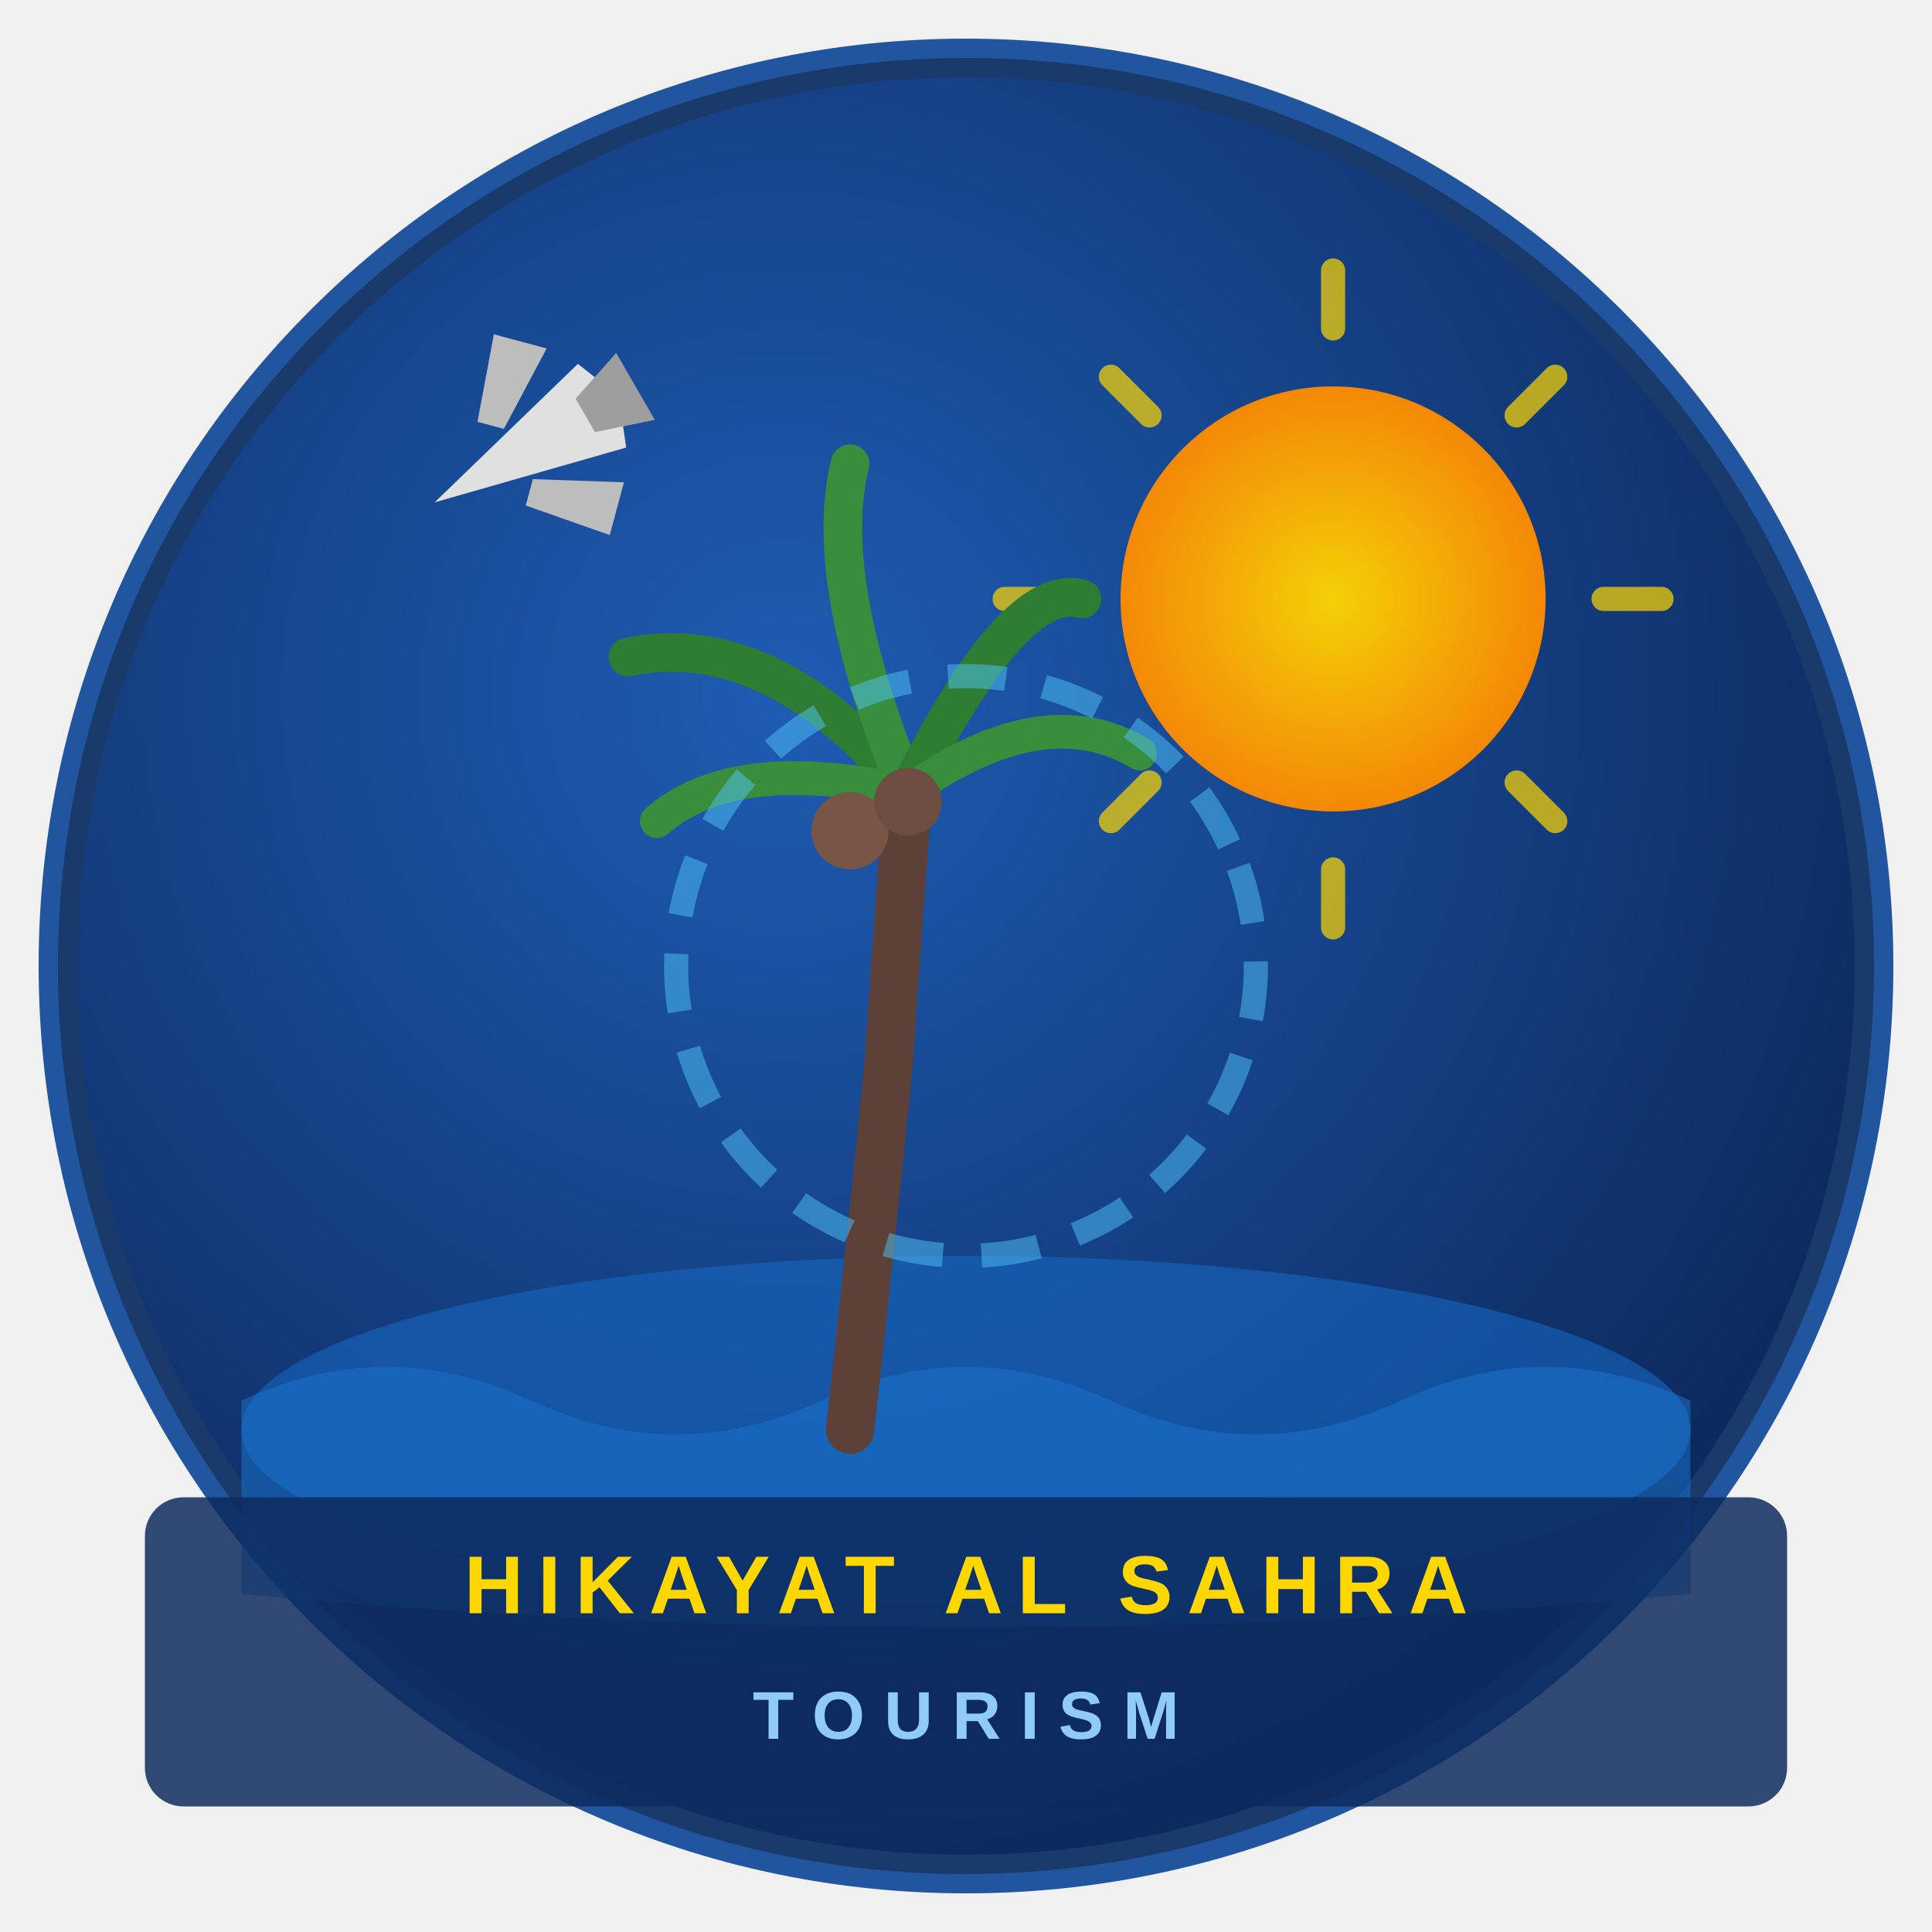
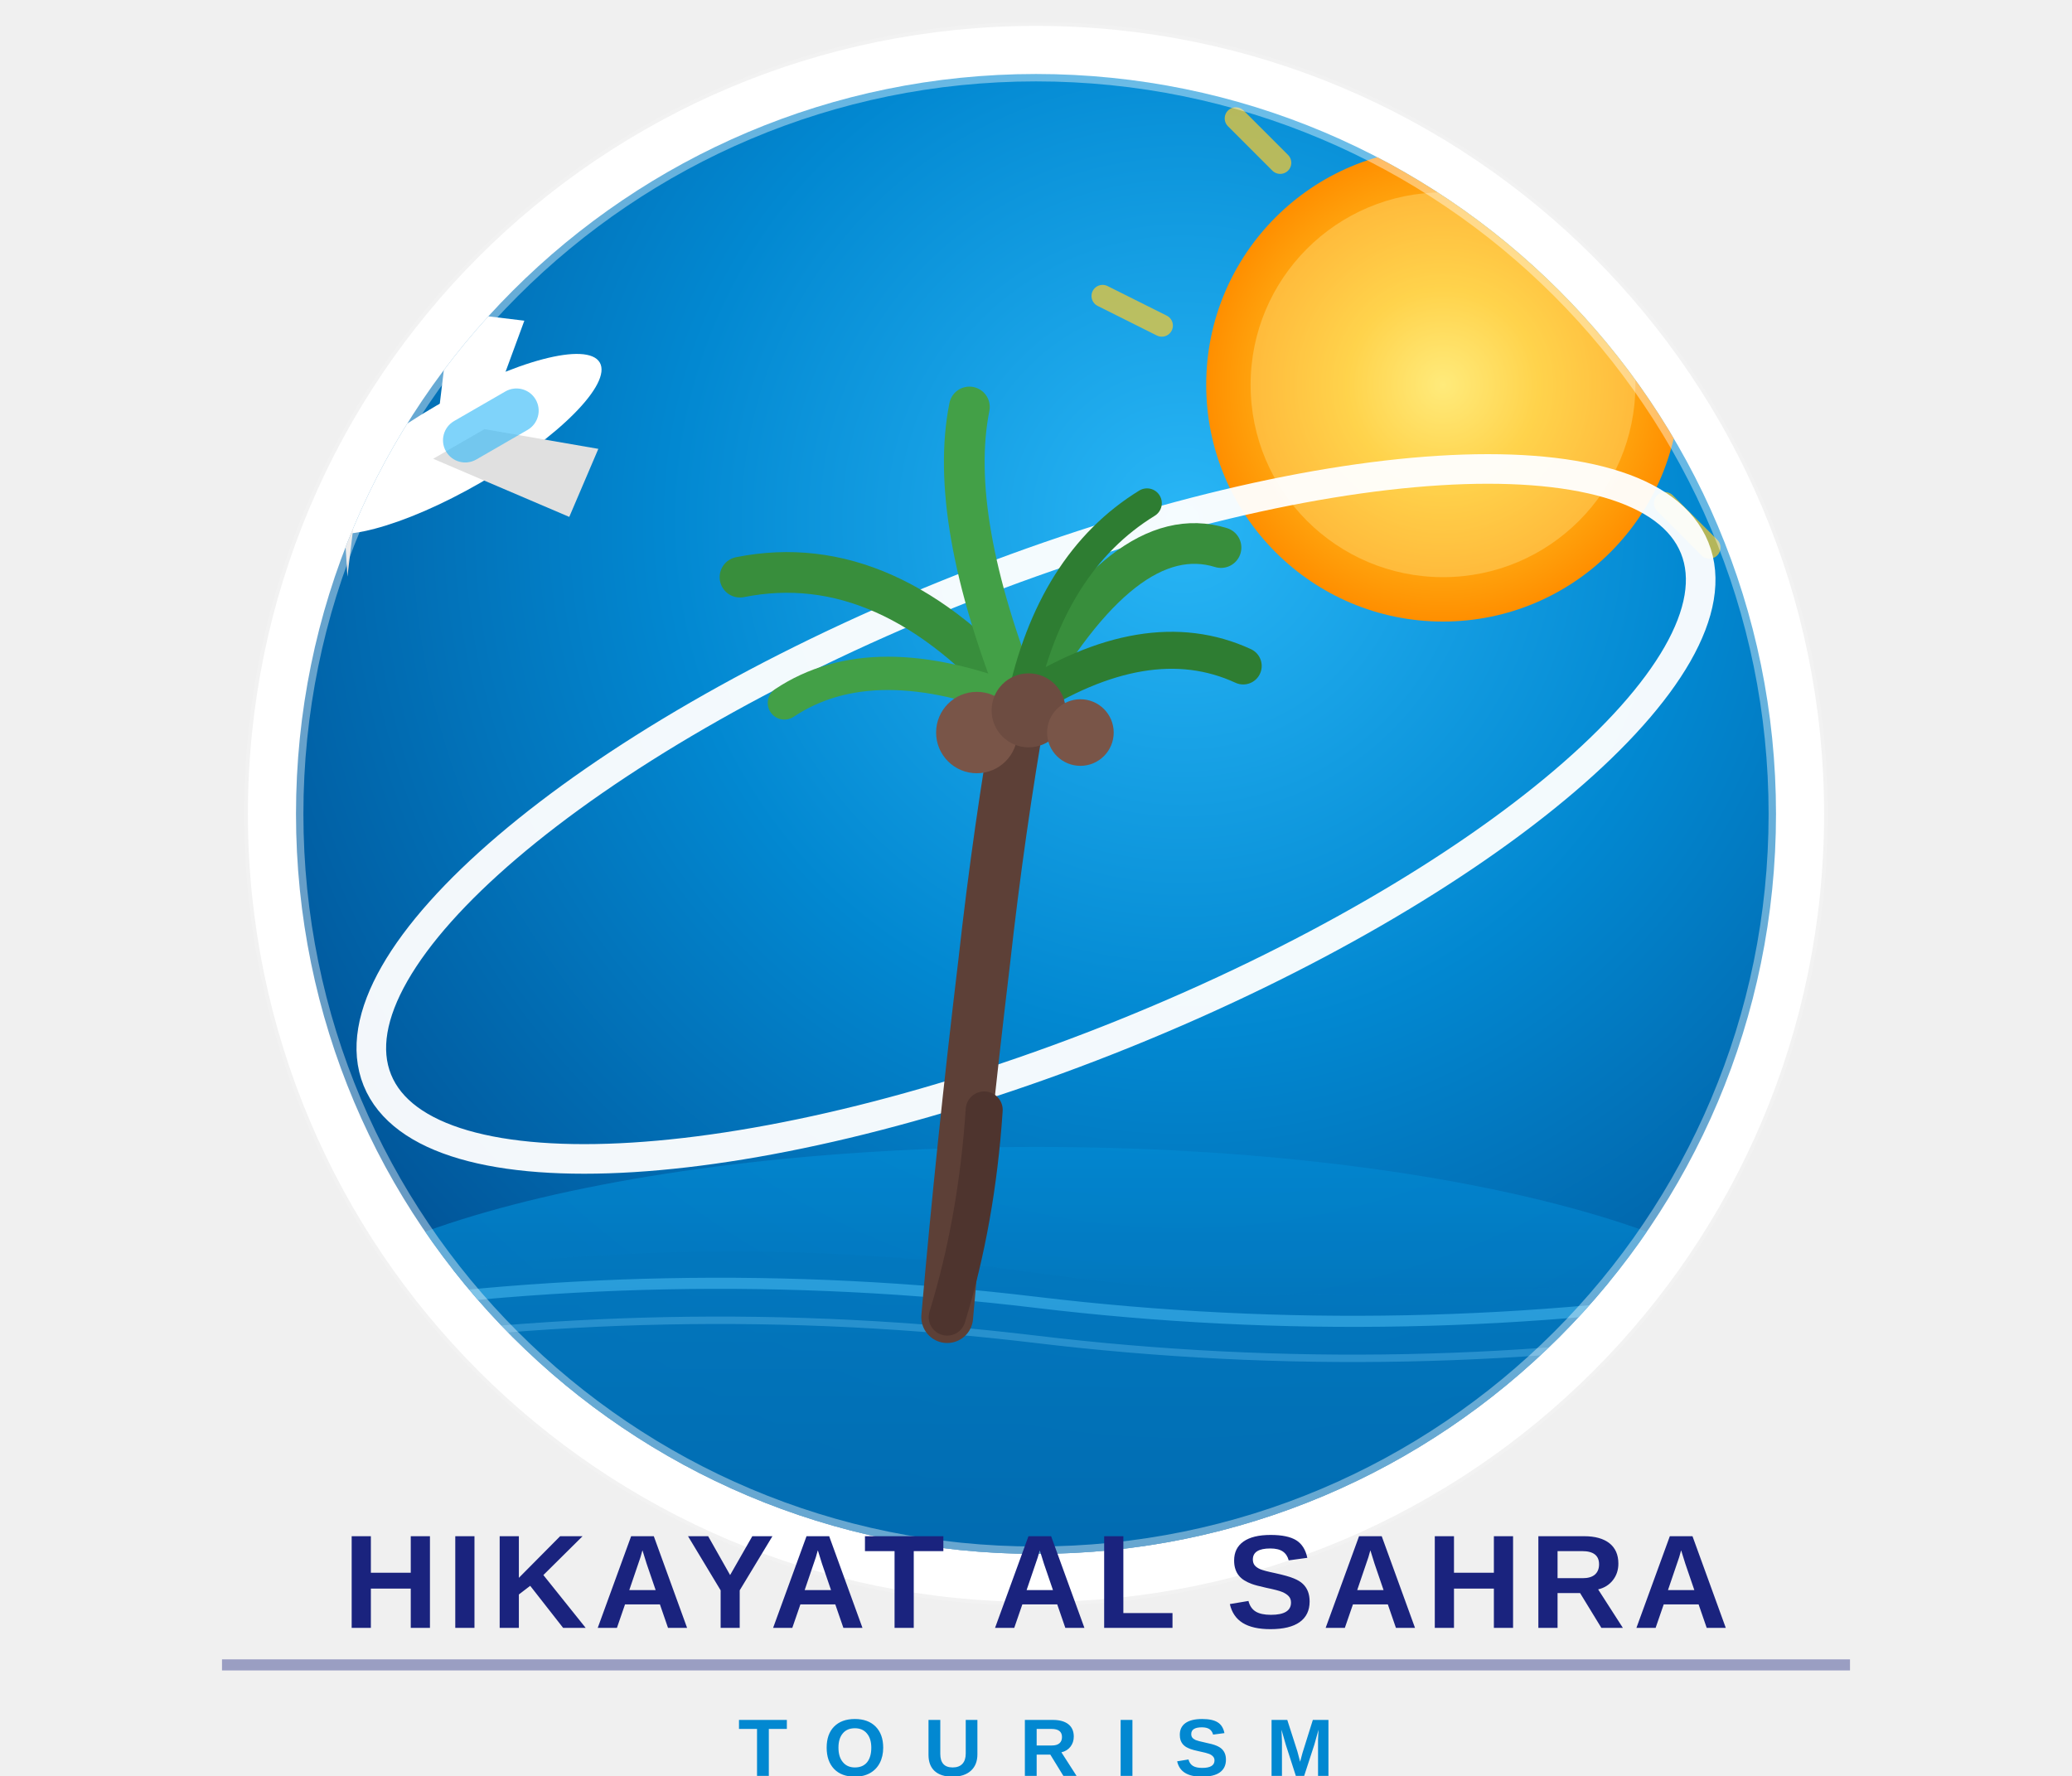
- <svg xmlns="http://www.w3.org/2000/svg" viewBox="0 0 200 200" width="200" height="200">
-   <circle cx="100" cy="100" r="95" fill="#1a3a6b" stroke="#2255a0" stroke-width="2" />
+ <svg xmlns="http://www.w3.org/2000/svg" viewBox="0 0 280 240" width="280" height="240">
  <defs>
-     <radialGradient id="bgGrad" cx="40%" cy="35%" r="65%">
-       <stop offset="0%" stop-color="#1e5cb3" />
-       <stop offset="100%" stop-color="#0d2a5e" />
+     <radialGradient id="sky" cx="60%" cy="30%" r="70%">
+       <stop offset="0%" stop-color="#29b6f6" />
+       <stop offset="50%" stop-color="#0288d1" />
+       <stop offset="100%" stop-color="#01579b" />
    </radialGradient>
-     <radialGradient id="sunGrad" cx="50%" cy="50%" r="50%">
-       <stop offset="0%" stop-color="#FFD700" />
-       <stop offset="100%" stop-color="#FF8C00" />
+     <radialGradient id="sun" cx="50%" cy="50%" r="50%">
+       <stop offset="0%" stop-color="#fff176" />
+       <stop offset="40%" stop-color="#ffca28" />
+       <stop offset="100%" stop-color="#ff8f00" />
    </radialGradient>
+     <linearGradient id="water" x1="0%" y1="0%" x2="0%" y2="100%">
+       <stop offset="0%" stop-color="#0288d1" />
+       <stop offset="100%" stop-color="#01579b" />
+     </linearGradient>
+     <linearGradient id="leaf" x1="0%" y1="0%" x2="100%" y2="100%">
+       <stop offset="0%" stop-color="#66bb6a" />
+       <stop offset="100%" stop-color="#2e7d32" />
+     </linearGradient>
+     <clipPath id="mainClip">
+       <circle cx="140" cy="110" r="100" />
+     </clipPath>
  </defs>
-   <circle cx="100" cy="100" r="92" fill="url(#bgGrad)" />
-   <circle cx="138" cy="62" r="22" fill="url(#sunGrad)" opacity="0.95" />
-   <g stroke="#FFD700" stroke-width="2.5" stroke-linecap="round" opacity="0.7">
-     <line x1="138" y1="34" x2="138" y2="28" />
-     <line x1="157" y1="43" x2="161" y2="39" />
-     <line x1="166" y1="62" x2="172" y2="62" />
-     <line x1="157" y1="81" x2="161" y2="85" />
-     <line x1="138" y1="90" x2="138" y2="96" />
-     <line x1="119" y1="81" x2="115" y2="85" />
-     <line x1="110" y1="62" x2="104" y2="62" />
-     <line x1="119" y1="43" x2="115" y2="39" />
+   <circle cx="140" cy="110" r="107" fill="white" opacity="0.15" />
+   <circle cx="140" cy="110" r="104" fill="white" />
+   <circle cx="140" cy="110" r="100" fill="url(#sky)" />
+   <g clip-path="url(#mainClip)">
+     <ellipse cx="140" cy="185" rx="105" ry="30" fill="url(#water)" opacity="0.85" />
+     <path d="M40 175 Q90 165 140 172 Q190 179 240 170 L240 215 Q190 220 140 215 Q90 210 40 215Z" fill="#0277bd" opacity="0.6" />
+     <path d="M40 178 Q90 170 140 176 Q190 182 240 174" stroke="#4fc3f7" stroke-width="1.5" fill="none" opacity="0.5" />
+     <path d="M40 183 Q90 175 140 181 Q190 187 240 179" stroke="#81d4fa" stroke-width="1" fill="none" opacity="0.3" />
+     <circle cx="195" cy="52" r="32" fill="url(#sun)" />
+     <g stroke="#ffca28" stroke-width="3" stroke-linecap="round" opacity="0.7">
+       <line x1="195" y1="14" x2="195" y2="6" />
+       <line x1="217" y1="22" x2="223" y2="16" />
+       <line x1="231" y1="44" x2="239" y2="40" />
+       <line x1="225" y1="68" x2="231" y2="74" />
+       <line x1="173" y1="22" x2="167" y2="16" />
+       <line x1="157" y1="44" x2="149" y2="40" />
+     </g>
+     <circle cx="195" cy="52" r="26" fill="#ffe082" opacity="0.4" />
+     <ellipse cx="140" cy="110" rx="96" ry="32" fill="none" stroke="white" stroke-width="4" transform="rotate(-22 140 110)" opacity="0.95" />
+     <path d="M128 178 Q130 155 133 130 Q135 112 138 95" stroke="#5d4037" stroke-width="7" stroke-linecap="round" fill="none" />
+     <path d="M128 178 Q132 165 133 150" stroke="#4e342e" stroke-width="5" stroke-linecap="round" fill="none" />
+     <path d="M138 95 Q120 74 100 78" stroke="#388e3c" stroke-width="5.5" stroke-linecap="round" fill="none" />
+     <path d="M138 95 Q128 70 131 55" stroke="#43a047" stroke-width="5.5" stroke-linecap="round" fill="none" />
+     <path d="M138 95 Q152 70 165 74" stroke="#388e3c" stroke-width="5.5" stroke-linecap="round" fill="none" />
+     <path d="M138 95 Q155 84 168 90" stroke="#2e7d32" stroke-width="5" stroke-linecap="round" fill="none" />
+     <path d="M138 95 Q118 87 106 95" stroke="#43a047" stroke-width="4.5" stroke-linecap="round" fill="none" />
+     <path d="M138 95 Q142 76 155 68" stroke="#2e7d32" stroke-width="4" stroke-linecap="round" fill="none" />
+     <circle cx="132" cy="99" r="5.5" fill="#795548" />
+     <circle cx="139" cy="96" r="5" fill="#6d4c41" />
+     <circle cx="146" cy="99" r="4.5" fill="#795548" />
+     <g transform="translate(62,60) rotate(-30)">
+       <ellipse cx="0" cy="0" rx="22" ry="6" fill="white" />
+       <path d="M-4 0 L8 -16 L16 -10 L4 0Z" fill="white" />
+       <path d="M-4 0 L8  16 L16  10 L4 0Z" fill="#e0e0e0" />
+       <path d="M-16 0 L-22 -8 L-18 0Z" fill="white" />
+       <path d="M-16 0 L-22  8 L-18 0Z" fill="#e0e0e0" />
+       <rect x="-2" y="-3" width="14" height="6" rx="3" fill="#29b6f6" opacity="0.6" />
+     </g>
  </g>
-   <ellipse cx="100" cy="148" rx="75" ry="18" fill="#1565c0" opacity="0.6" />
-   <path d="M25 145 Q40 138 55 145 Q70 152 85 145 Q100 138 115 145 Q130 152 145 145 Q160 138 175 145 L175 165 Q100 172 25 165 Z" fill="#1976d2" opacity="0.5" />
-   <path d="M88 148 Q90 130 92 110 Q93 95 94 82" stroke="#5D4037" stroke-width="5" stroke-linecap="round" fill="none" />
-   <path d="M94 82 Q80 65 65 68" stroke="#2E7D32" stroke-width="4" stroke-linecap="round" fill="none" />
-   <path d="M94 82 Q85 60 88 48" stroke="#388E3C" stroke-width="4" stroke-linecap="round" fill="none" />
-   <path d="M94 82 Q105 60 112 62" stroke="#2E7D32" stroke-width="4" stroke-linecap="round" fill="none" />
-   <path d="M94 82 Q108 72 118 78" stroke="#388E3C" stroke-width="3.5" stroke-linecap="round" fill="none" />
-   <path d="M94 82 Q76 78 68 85" stroke="#388E3C" stroke-width="3.5" stroke-linecap="round" fill="none" />
-   <circle cx="88" cy="86" r="4" fill="#795548" />
-   <circle cx="94" cy="83" r="3.5" fill="#6D4C41" />
-   <g transform="translate(45,52) rotate(-30)">
-     <path d="M0 0 L20 -5 L22 0 L20 5 Z" fill="#E0E0E0" />
-     <path d="M8 -5 L14 -12 L18 -8 L10 -3 Z" fill="#BDBDBD" />
-     <path d="M8 5 L14 12 L18 8 L10 3 Z" fill="#BDBDBD" />
-     <path d="M18 -2 L24 -4 L24 4 L18 2 Z" fill="#9E9E9E" />
-   </g>
-   <ellipse cx="100" cy="100" r="80" ry="30" fill="none" stroke="#4FC3F7" stroke-width="2.5" stroke-dasharray="6 4" opacity="0.5" transform="rotate(-20 100 100)" />
-   <rect x="15" y="155" width="170" height="32" rx="4" fill="#0d2a5e" opacity="0.85" />
-   <text x="100" y="167" text-anchor="middle" font-size="8.5" font-weight="bold" fill="#FFD700" font-family="Arial, sans-serif" letter-spacing="1.5">HIKAYAT AL SAHRA</text>
-   <text x="100" y="180" text-anchor="middle" font-size="7" font-weight="600" fill="#90CAF9" font-family="Arial, sans-serif" letter-spacing="2">TOURISM</text>
+   <circle cx="140" cy="110" r="104" fill="none" stroke="white" stroke-width="5" />
+   <circle cx="140" cy="110" r="100" fill="none" stroke="rgba(255,255,255,0.4)" stroke-width="2" />
+   <rect x="20" y="220" width="240" height="18" rx="0" fill="none" />
+   <text x="140" y="220" text-anchor="middle" font-family="'Arial Black', 'Arial Bold', Arial, sans-serif" font-size="18" font-weight="900" fill="#1a237e" letter-spacing="1">HIKAYAT AL SAHRA</text>
+   <line x1="30" y1="225" x2="250" y2="225" stroke="#1a237e" stroke-width="1.5" opacity="0.4" />
+   <text x="140" y="240" text-anchor="middle" font-family="Arial, sans-serif" font-size="11" font-weight="600" fill="#0288d1" letter-spacing="5">TOURISM</text>
</svg>
